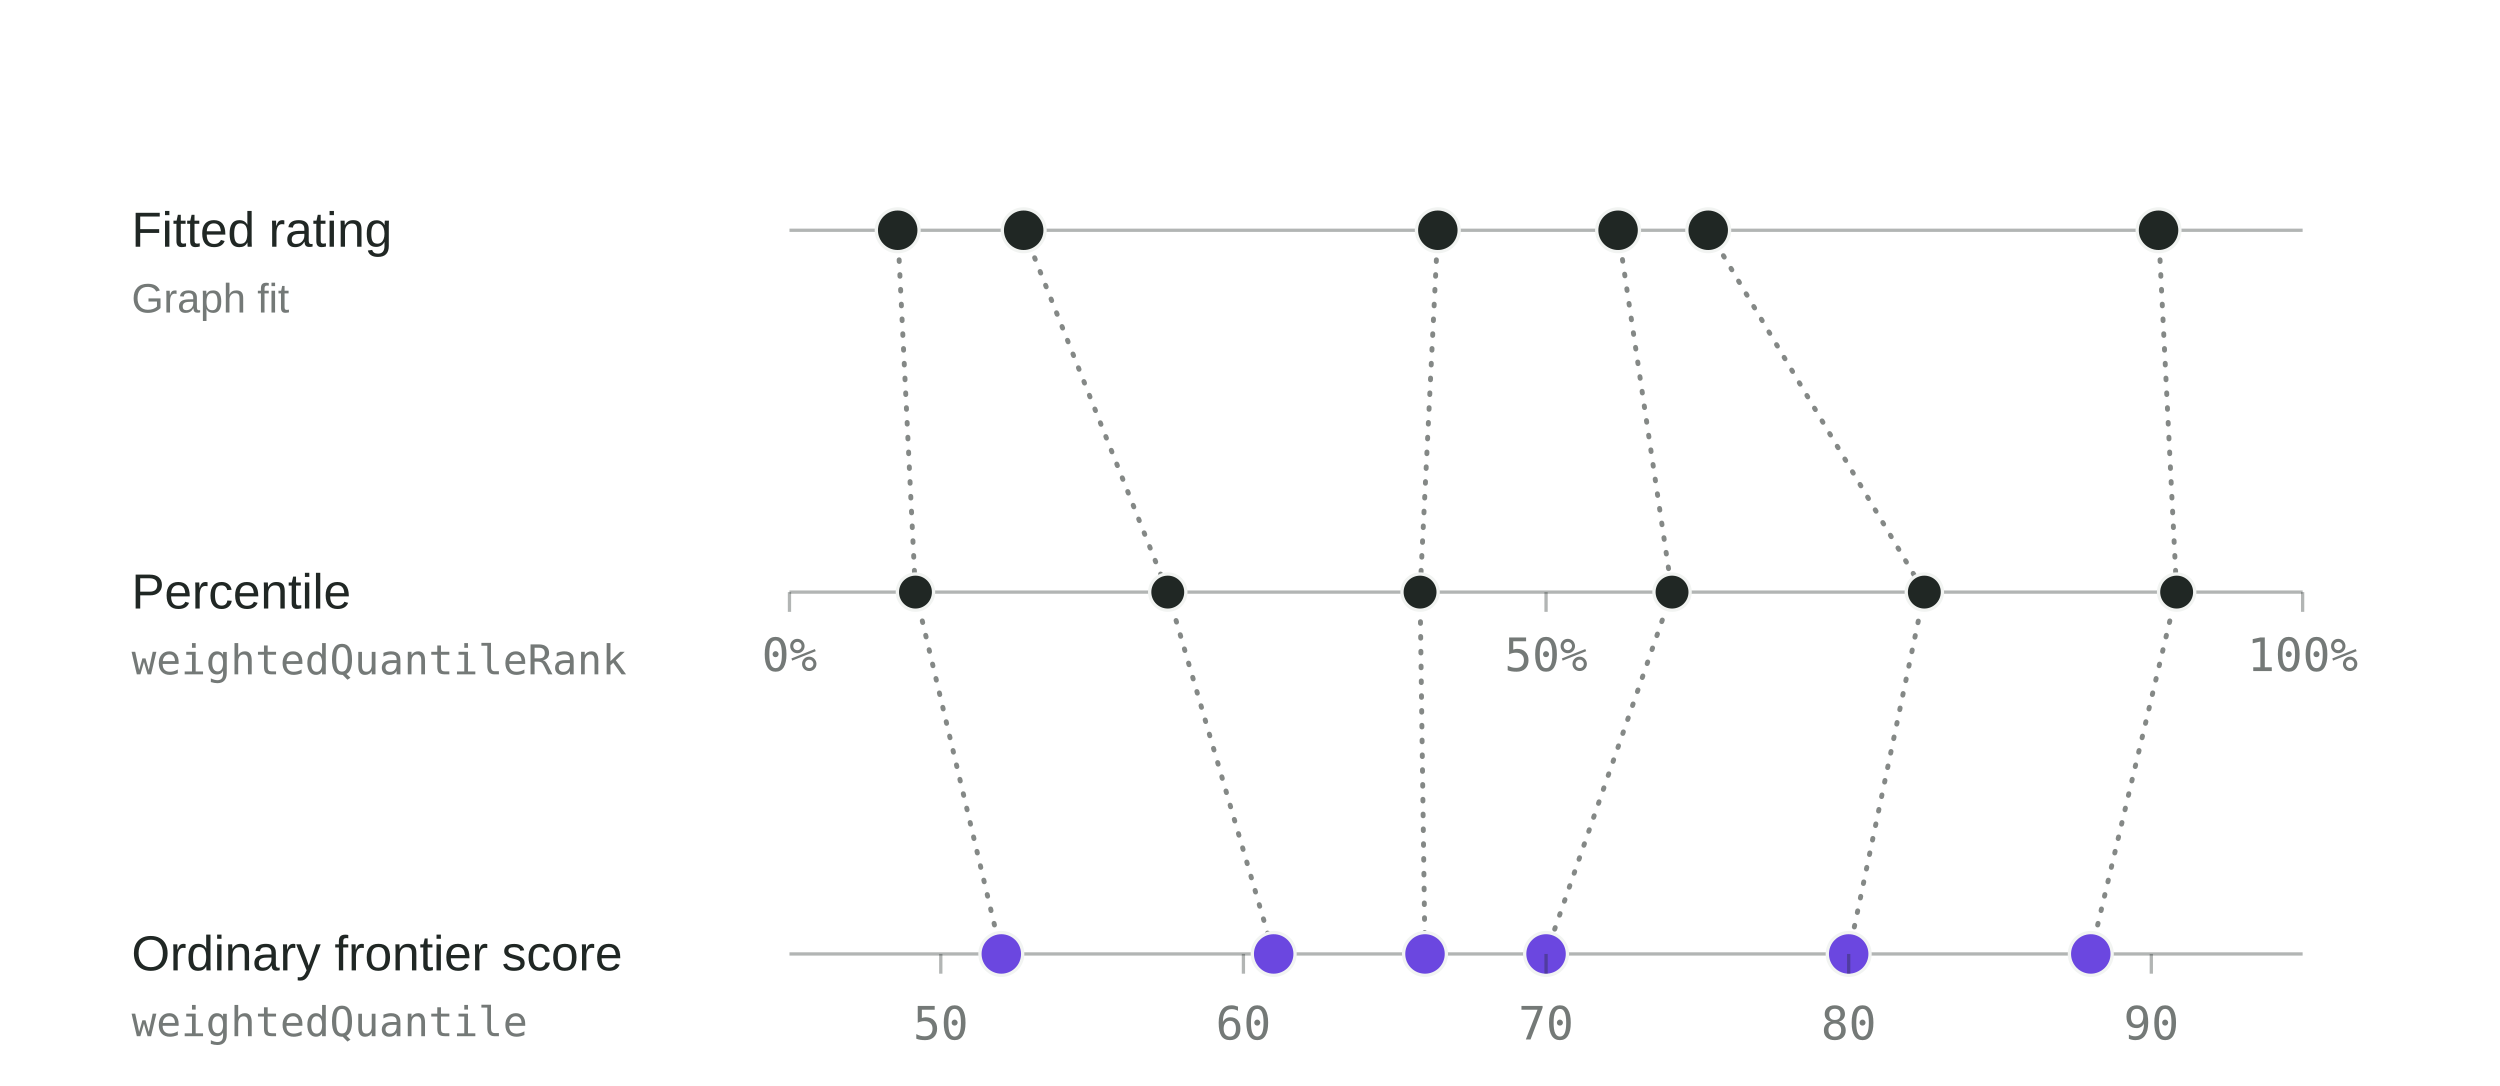
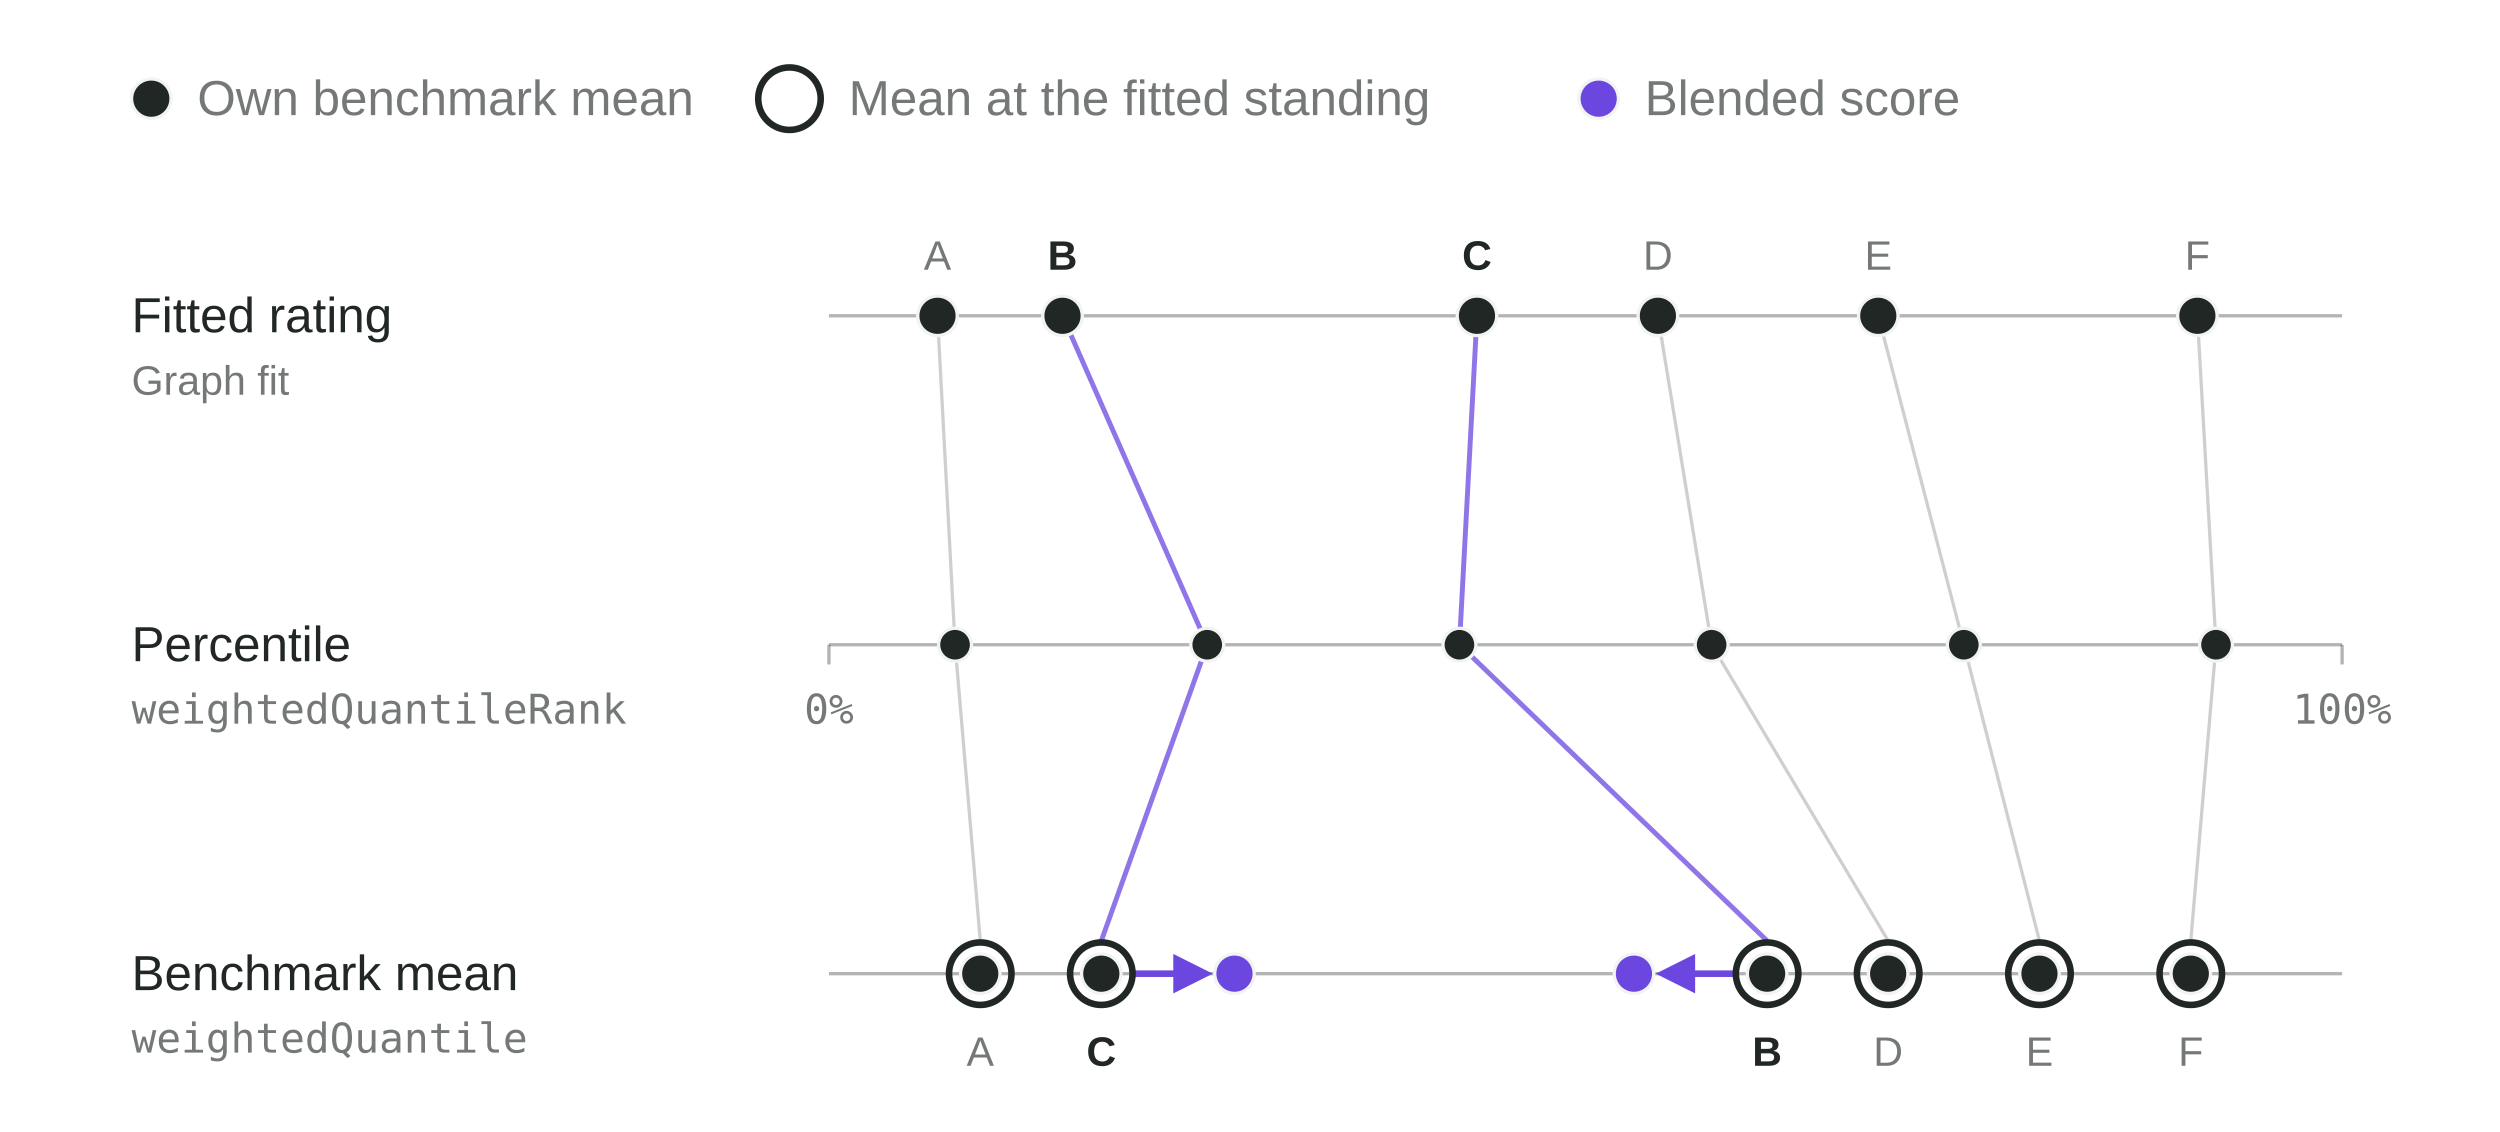
- <svg xmlns="http://www.w3.org/2000/svg" viewBox="0 0 760 330" role="img" aria-labelledby="title desc">
+ <svg xmlns="http://www.w3.org/2000/svg" viewBox="0 0 760 344" role="img" aria-labelledby="title desc">
  <style>
text{font-family:"Avenir Next","Segoe UI",Arial,sans-serif;font-size:15px;fill:#202724}
.num{font-family:"SFMono-Regular","SF Mono",Menlo,Consolas,monospace;font-size:14px}
.small{font-size:12.5px}.big{font-size:18px}.strong{font-weight:600}
.muted{fill-opacity:.62}.faint{opacity:.4}.half{opacity:.5}
.grid{fill:none;stroke:#202724;stroke-opacity:.09}
.guide{fill:none;stroke:#202724;stroke-opacity:.22}
.axis{fill:none;stroke:#202724;stroke-opacity:.34}
.ink{fill:#202724}.ink-line{fill:none;stroke:#202724}.ink-wash{fill:#202724;fill-opacity:.08}
.ring{stroke:#f2f4f2;stroke-width:2;paint-order:stroke}.gap{stroke:#f2f4f2;stroke-width:2}
.violet{fill:#6b47e0}.violet-line{fill:none;stroke:#6b47e0}.violet-wash{fill:#6b47e0;fill-opacity:.14}
.rose{fill:#c93f78}.rose-line{fill:none;stroke:#c93f78}.rose-wash{fill:#c93f78;fill-opacity:.14}
.amber{fill:#a8740c}.amber-line{fill:none;stroke:#a8740c}.amber-wash{fill:#a8740c;fill-opacity:.16}
.h0{stop-color:#3557e6}.h1{stop-color:#6b47e0}.h2{stop-color:#d9467f}
.land0{stop-color:#6b47e0;stop-opacity:.12}.land1{stop-color:#6b47e0;stop-opacity:.01}
.halo{opacity:0}
.m{font-size:1.12em}.mr,.mi,.mb{font-family:"KaTeX_Main","Latin Modern Roman","STIX Two Text","Cambria","Times New Roman",serif;font-style:normal;font-weight:400}.mb{font-weight:700}.mi{font-family:"KaTeX_Math","Latin Modern Math","STIX Two Text","Cambria Math","Times New Roman",serif;font-style:italic}
@media (prefers-color-scheme:dark){
text{fill:#f2f3ed}.muted{fill-opacity:.58}
.grid{stroke:#f2f3ed;stroke-opacity:.08}.guide{stroke:#f2f3ed;stroke-opacity:.2}.axis{stroke:#f2f3ed;stroke-opacity:.3}
.ink{fill:#f2f3ed}.ink-line{stroke:#f2f3ed}.ink-wash{fill:#f2f3ed;fill-opacity:.1}
.ring{stroke:#0b1016}.gap{stroke:#0b1016}
.violet{fill:#8f6bff}.violet-line{stroke:#8f6bff}.violet-wash{fill:#8f6bff;fill-opacity:.22}
.rose{fill:#e06296}.rose-line{stroke:#e06296}.rose-wash{fill:#e06296;fill-opacity:.2}
.amber{fill:#b98b24}.amber-line{stroke:#b98b24}.amber-wash{fill:#b98b24;fill-opacity:.22}
.h0{stop-color:#4a72ff}.h1{stop-color:#8f6bff}.h2{stop-color:#ff92bd}
.land0{stop-color:#6f8cff;stop-opacity:.16}.land1{stop-color:#6f8cff;stop-opacity:.02}
.halo{opacity:.55}
}
</style>
  <defs>
    <filter id="glow" x="-1" y="-1" width="3" height="3">
      <feGaussianBlur stdDeviation="3" />
    </filter>
    <marker id="tip-ink" viewBox="0 0 10 10" refX="8" refY="5" markerWidth="6" markerHeight="6" orient="auto-start-reverse">
      <path class="ink" d="M0 0L10 5L0 10Z" />
    </marker>
    <marker id="tip-violet" viewBox="0 0 10 10" refX="8" refY="5" markerWidth="6" markerHeight="6" orient="auto-start-reverse">
      <path class="violet" d="M0 0L10 5L0 10Z" />
    </marker>
    <marker id="tip-rose" viewBox="0 0 10 10" refX="8" refY="5" markerWidth="6" markerHeight="6" orient="auto-start-reverse">
      <path class="rose" d="M0 0L10 5L0 10Z" />
    </marker>
    <marker id="tip-amber" viewBox="0 0 10 10" refX="8" refY="5" markerWidth="6" markerHeight="6" orient="auto-start-reverse">
      <path class="amber" d="M0 0L10 5L0 10Z" />
    </marker>
  </defs>
-   <text x="40" y="75">Fitted rating</text>
-   <text x="40" y="185">Percentile</text>
-   <text x="40" y="295">Ordinary frontier score</text>
-   <text class="small muted" x="40" y="95">Graph fit</text>
-   <text class="num small muted" x="40" y="205">weightedQuantileRank</text>
-   <text class="num small muted" x="40" y="315">weightedQuantile</text>
-   <path class="axis" d="M240 70L700 70" />
-   <path class="axis" d="M240 180L700 180" />
-   <path class="axis" d="M240 290L700 290" />
-   <path class="ink-line" d="M272.9 70L278.3 180" stroke-width="1.5" stroke-dasharray="0.5 4" stroke-linecap="round" stroke-opacity=".55" />
-   <path class="ink-line" d="M278.3 180L304.4 290" stroke-width="1.5" stroke-dasharray="0.5 4" stroke-linecap="round" stroke-opacity=".55" />
-   <path class="ink-line" d="M311.2 70L355 180" stroke-width="1.5" stroke-dasharray="0.5 4" stroke-linecap="round" stroke-opacity=".55" />
-   <path class="ink-line" d="M355 180L387.2 290" stroke-width="1.5" stroke-dasharray="0.5 4" stroke-linecap="round" stroke-opacity=".55" />
-   <path class="ink-line" d="M437.1 70L431.7 180" stroke-width="1.5" stroke-dasharray="0.5 4" stroke-linecap="round" stroke-opacity=".55" />
-   <path class="ink-line" d="M431.7 180L433.2 290" stroke-width="1.5" stroke-dasharray="0.5 4" stroke-linecap="round" stroke-opacity=".55" />
-   <path class="ink-line" d="M491.9 70L508.3 180" stroke-width="1.5" stroke-dasharray="0.5 4" stroke-linecap="round" stroke-opacity=".55" />
-   <path class="ink-line" d="M508.3 180L470 290" stroke-width="1.5" stroke-dasharray="0.5 4" stroke-linecap="round" stroke-opacity=".55" />
-   <path class="ink-line" d="M519.3 70L585 180" stroke-width="1.5" stroke-dasharray="0.5 4" stroke-linecap="round" stroke-opacity=".55" />
-   <path class="ink-line" d="M585 180L562 290" stroke-width="1.5" stroke-dasharray="0.5 4" stroke-linecap="round" stroke-opacity=".55" />
-   <path class="ink-line" d="M656.2 70L661.7 180" stroke-width="1.5" stroke-dasharray="0.5 4" stroke-linecap="round" stroke-opacity=".55" />
-   <path class="ink-line" d="M661.7 180L635.6 290" stroke-width="1.5" stroke-dasharray="0.5 4" stroke-linecap="round" stroke-opacity=".55" />
  <g>
-     <circle class="ink halo" cx="272.9" cy="70" r="8" filter="url(#glow)" />
-     <circle class="ink ring" cx="272.9" cy="70" r="6" />
+     <circle class="ink halo" cx="46" cy="30" r="7.5" filter="url(#glow)" />
+     <circle class="ink ring" cx="46" cy="30" r="5.5" />
+   </g>
+   <text class="muted" x="60" y="35">Own benchmark mean</text>
+   <circle class="ink-line" cx="240" cy="30" r="9.5" stroke-width="2" />
+   <text class="muted" x="258" y="35">Mean at the fitted standing</text>
+   <g>
+     <circle class="violet halo" cx="486" cy="30" r="7.5" filter="url(#glow)" />
+     <circle class="violet ring" cx="486" cy="30" r="5.5" />
+   </g>
+   <text class="muted" x="500" y="35">Blended score</text>
+   <text x="40" y="101">Fitted rating</text>
+   <text class="small muted" x="40" y="120">Graph fit</text>
+   <text x="40" y="201">Percentile</text>
+   <text class="num small muted" x="40" y="220">weightedQuantileRank</text>
+   <text x="40" y="301">Benchmark mean</text>
+   <text class="num small muted" x="40" y="320">weightedQuantile</text>
+   <path class="axis" d="M252 96L712 96" />
+   <path class="axis" d="M252 196L712 196" />
+   <path class="axis" d="M252 296L712 296" />
+   <path class="axis" d="M252 196L252 202" />
+   <text class="num small muted" x="252" y="220" text-anchor="middle">0%</text>
+   <path class="axis" d="M712 196L712 202" />
+   <text class="num small muted" x="712" y="220" text-anchor="middle">100%</text>
+   <path class="guide" d="M285 96L290.333 196L298 286" />
+   <text class="small muted" x="285" y="82" text-anchor="middle">A</text>
+   <text class="small muted" x="298" y="324" text-anchor="middle">A</text>
+   <path class="violet-line" d="M323 96L367 196L334.8 286" stroke-width="1.5" stroke-opacity=".75" />
+   <text class="small strong" x="323" y="82" text-anchor="middle">B</text>
+   <text class="small strong" x="537.2" y="324" text-anchor="middle">B</text>
+   <path class="violet-line" d="M527.2 296L505.72 296" stroke-width="2" marker-end="url(#tip-violet)" />
+   <path class="violet-line" d="M449 96L443.667 196L537.2 286" stroke-width="1.5" stroke-opacity=".75" />
+   <text class="small strong" x="449" y="82" text-anchor="middle">C</text>
+   <text class="small strong" x="334.8" y="324" text-anchor="middle">C</text>
+   <path class="violet-line" d="M344.8 296L366.28 296" stroke-width="2" marker-end="url(#tip-violet)" />
+   <path class="guide" d="M504 96L520.333 196L574 286" />
+   <text class="small muted" x="504" y="82" text-anchor="middle">D</text>
+   <text class="small muted" x="574" y="324" text-anchor="middle">D</text>
+   <path class="guide" d="M571 96L597 196L620 286" />
+   <text class="small muted" x="571" y="82" text-anchor="middle">E</text>
+   <text class="small muted" x="620" y="324" text-anchor="middle">E</text>
+   <path class="guide" d="M668 96L673.667 196L666 286" />
+   <text class="small muted" x="668" y="82" text-anchor="middle">F</text>
+   <text class="small muted" x="666" y="324" text-anchor="middle">F</text>
+   <g>
+     <circle class="ink halo" cx="285" cy="96" r="7.5" filter="url(#glow)" />
+     <circle class="ink ring" cx="285" cy="96" r="5.5" />
+   </g>
+   <circle class="ink ring" cx="290.333" cy="196" r="4.5" />
+   <g>
+     <circle class="ink halo" cx="298" cy="296" r="7.5" filter="url(#glow)" />
+     <circle class="ink ring" cx="298" cy="296" r="5.5" />
+   </g>
+   <circle class="ink-line" cx="298" cy="296" r="9.5" stroke-width="2" />
+   <g>
+     <circle class="ink halo" cx="323" cy="96" r="7.5" filter="url(#glow)" />
+     <circle class="ink ring" cx="323" cy="96" r="5.5" />
+   </g>
+   <circle class="ink ring" cx="367" cy="196" r="4.5" />
+   <g>
+     <circle class="ink halo" cx="537.2" cy="296" r="7.5" filter="url(#glow)" />
+     <circle class="ink ring" cx="537.2" cy="296" r="5.5" />
+   </g>
+   <circle class="ink-line" cx="334.8" cy="296" r="9.5" stroke-width="2" />
+   <g>
+     <circle class="violet halo" cx="496.72" cy="296" r="7.5" filter="url(#glow)" />
+     <circle class="violet ring" cx="496.72" cy="296" r="5.5" />
  </g>
  <g>
-     <circle class="ink halo" cx="311.2" cy="70" r="8" filter="url(#glow)" />
-     <circle class="ink ring" cx="311.2" cy="70" r="6" />
+     <circle class="ink halo" cx="449" cy="96" r="7.5" filter="url(#glow)" />
+     <circle class="ink ring" cx="449" cy="96" r="5.5" />
+   </g>
+   <circle class="ink ring" cx="443.667" cy="196" r="4.5" />
+   <g>
+     <circle class="ink halo" cx="334.8" cy="296" r="7.5" filter="url(#glow)" />
+     <circle class="ink ring" cx="334.8" cy="296" r="5.5" />
+   </g>
+   <circle class="ink-line" cx="537.2" cy="296" r="9.5" stroke-width="2" />
+   <g>
+     <circle class="violet halo" cx="375.28" cy="296" r="7.5" filter="url(#glow)" />
+     <circle class="violet ring" cx="375.28" cy="296" r="5.5" />
  </g>
  <g>
-     <circle class="ink halo" cx="437.1" cy="70" r="8" filter="url(#glow)" />
-     <circle class="ink ring" cx="437.1" cy="70" r="6" />
+     <circle class="ink halo" cx="504" cy="96" r="7.5" filter="url(#glow)" />
+     <circle class="ink ring" cx="504" cy="96" r="5.5" />
  </g>
+   <circle class="ink ring" cx="520.333" cy="196" r="4.5" />
  <g>
-     <circle class="ink halo" cx="491.9" cy="70" r="8" filter="url(#glow)" />
-     <circle class="ink ring" cx="491.9" cy="70" r="6" />
+     <circle class="ink halo" cx="574" cy="296" r="7.5" filter="url(#glow)" />
+     <circle class="ink ring" cx="574" cy="296" r="5.5" />
  </g>
+   <circle class="ink-line" cx="574" cy="296" r="9.5" stroke-width="2" />
  <g>
-     <circle class="ink halo" cx="519.3" cy="70" r="8" filter="url(#glow)" />
-     <circle class="ink ring" cx="519.3" cy="70" r="6" />
+     <circle class="ink halo" cx="571" cy="96" r="7.5" filter="url(#glow)" />
+     <circle class="ink ring" cx="571" cy="96" r="5.5" />
  </g>
+   <circle class="ink ring" cx="597" cy="196" r="4.5" />
  <g>
-     <circle class="ink halo" cx="656.2" cy="70" r="8" filter="url(#glow)" />
-     <circle class="ink ring" cx="656.2" cy="70" r="6" />
+     <circle class="ink halo" cx="620" cy="296" r="7.5" filter="url(#glow)" />
+     <circle class="ink ring" cx="620" cy="296" r="5.5" />
  </g>
+   <circle class="ink-line" cx="620" cy="296" r="9.5" stroke-width="2" />
  <g>
-     <circle class="ink halo" cx="278.3" cy="180" r="7" filter="url(#glow)" />
-     <circle class="ink ring" cx="278.3" cy="180" r="5" />
+     <circle class="ink halo" cx="668" cy="96" r="7.5" filter="url(#glow)" />
+     <circle class="ink ring" cx="668" cy="96" r="5.5" />
  </g>
+   <circle class="ink ring" cx="673.667" cy="196" r="4.5" />
  <g>
-     <circle class="ink halo" cx="355" cy="180" r="7" filter="url(#glow)" />
-     <circle class="ink ring" cx="355" cy="180" r="5" />
+     <circle class="ink halo" cx="666" cy="296" r="7.5" filter="url(#glow)" />
+     <circle class="ink ring" cx="666" cy="296" r="5.5" />
  </g>
-   <g>
-     <circle class="ink halo" cx="431.7" cy="180" r="7" filter="url(#glow)" />
-     <circle class="ink ring" cx="431.7" cy="180" r="5" />
-   </g>
-   <g>
-     <circle class="ink halo" cx="508.3" cy="180" r="7" filter="url(#glow)" />
-     <circle class="ink ring" cx="508.3" cy="180" r="5" />
-   </g>
-   <g>
-     <circle class="ink halo" cx="585" cy="180" r="7" filter="url(#glow)" />
-     <circle class="ink ring" cx="585" cy="180" r="5" />
-   </g>
-   <g>
-     <circle class="ink halo" cx="661.7" cy="180" r="7" filter="url(#glow)" />
-     <circle class="ink ring" cx="661.7" cy="180" r="5" />
-   </g>
-   <g>
-     <circle class="violet halo" cx="304.4" cy="290" r="8" filter="url(#glow)" />
-     <circle class="violet ring" cx="304.4" cy="290" r="6" />
-   </g>
-   <g>
-     <circle class="violet halo" cx="387.2" cy="290" r="8" filter="url(#glow)" />
-     <circle class="violet ring" cx="387.2" cy="290" r="6" />
-   </g>
-   <g>
-     <circle class="violet halo" cx="433.2" cy="290" r="8" filter="url(#glow)" />
-     <circle class="violet ring" cx="433.2" cy="290" r="6" />
-   </g>
-   <g>
-     <circle class="violet halo" cx="470" cy="290" r="8" filter="url(#glow)" />
-     <circle class="violet ring" cx="470" cy="290" r="6" />
-   </g>
-   <g>
-     <circle class="violet halo" cx="562" cy="290" r="8" filter="url(#glow)" />
-     <circle class="violet ring" cx="562" cy="290" r="6" />
-   </g>
-   <g>
-     <circle class="violet halo" cx="635.6" cy="290" r="8" filter="url(#glow)" />
-     <circle class="violet ring" cx="635.6" cy="290" r="6" />
-   </g>
-   <path class="axis" d="M240 180L240 186" />
-   <text class="num muted" x="240" y="204" text-anchor="middle">0%</text>
-   <path class="axis" d="M470 180L470 186" />
-   <text class="num muted" x="470" y="204" text-anchor="middle">50%</text>
-   <path class="axis" d="M700 180L700 186" />
-   <text class="num muted" x="700" y="204" text-anchor="middle">100%</text>
-   <path class="axis" d="M286 290L286 296" />
-   <text class="num muted" x="286" y="316" text-anchor="middle">50</text>
-   <path class="axis" d="M378 290L378 296" />
-   <text class="num muted" x="378" y="316" text-anchor="middle">60</text>
-   <path class="axis" d="M470 290L470 296" />
-   <text class="num muted" x="470" y="316" text-anchor="middle">70</text>
-   <path class="axis" d="M562 290L562 296" />
-   <text class="num muted" x="562" y="316" text-anchor="middle">80</text>
-   <path class="axis" d="M654 290L654 296" />
-   <text class="num muted" x="654" y="316" text-anchor="middle">90</text>
+   <circle class="ink-line" cx="666" cy="296" r="9.5" stroke-width="2" />
</svg>
